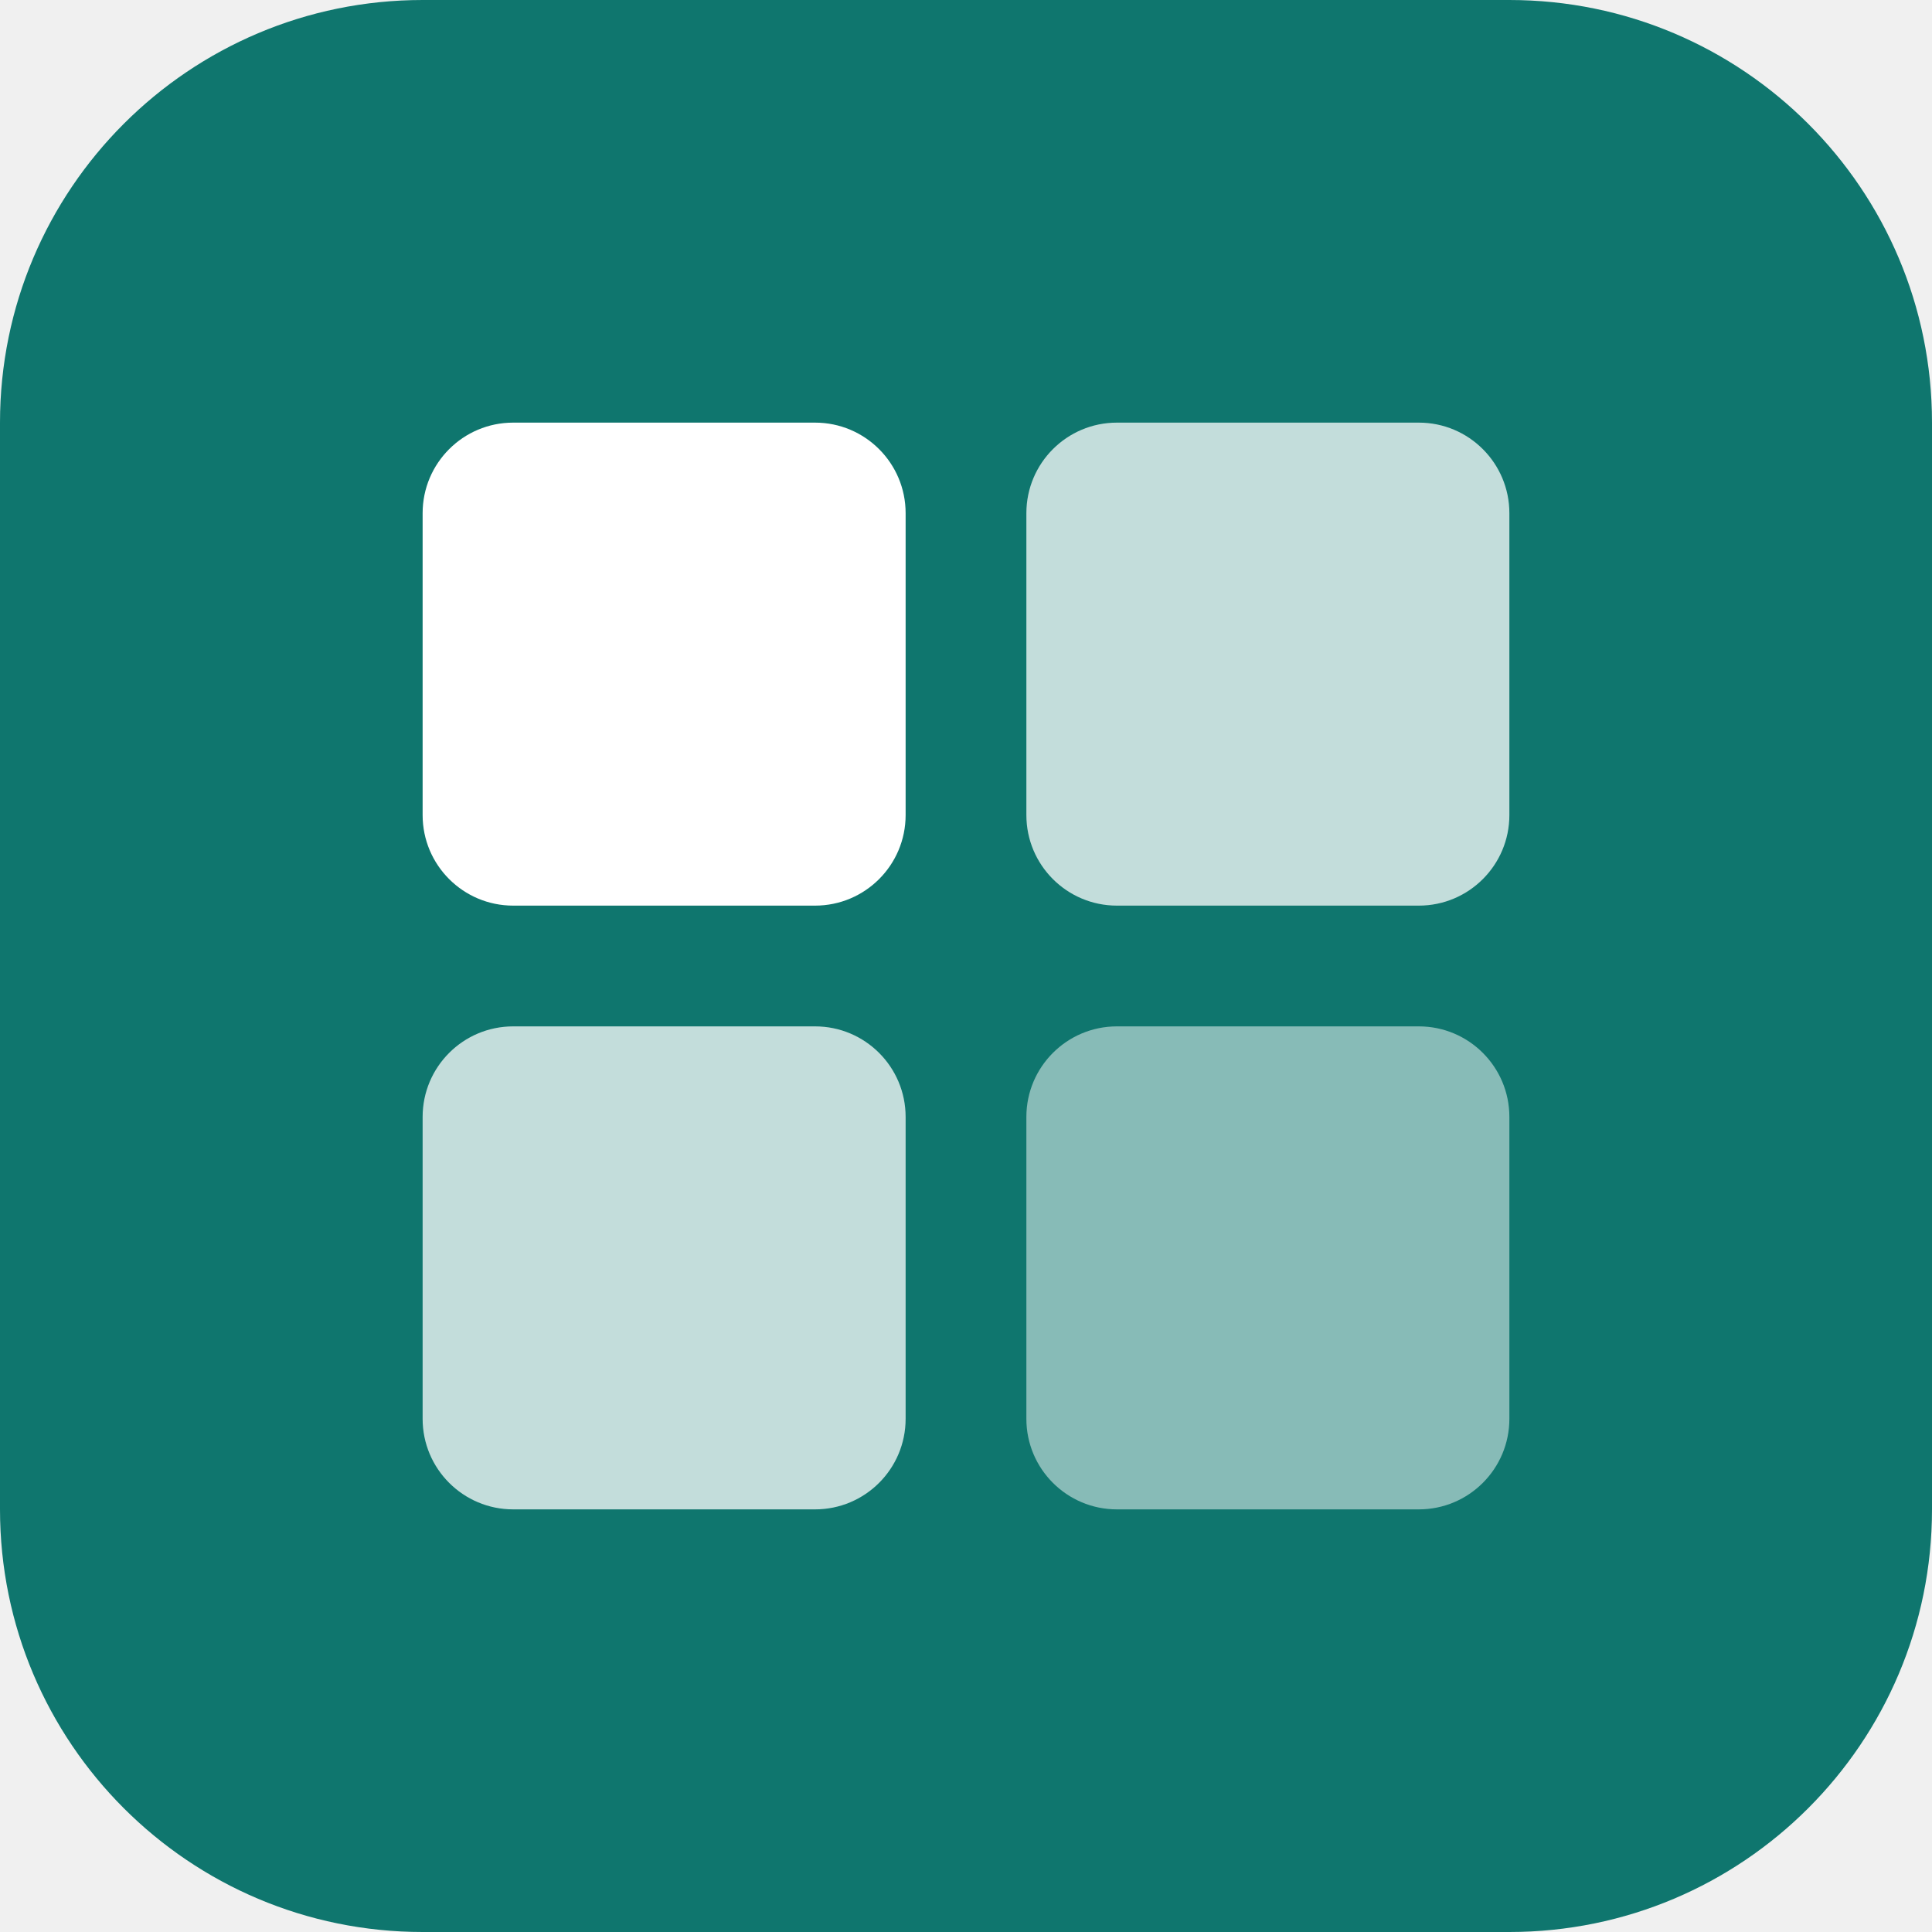
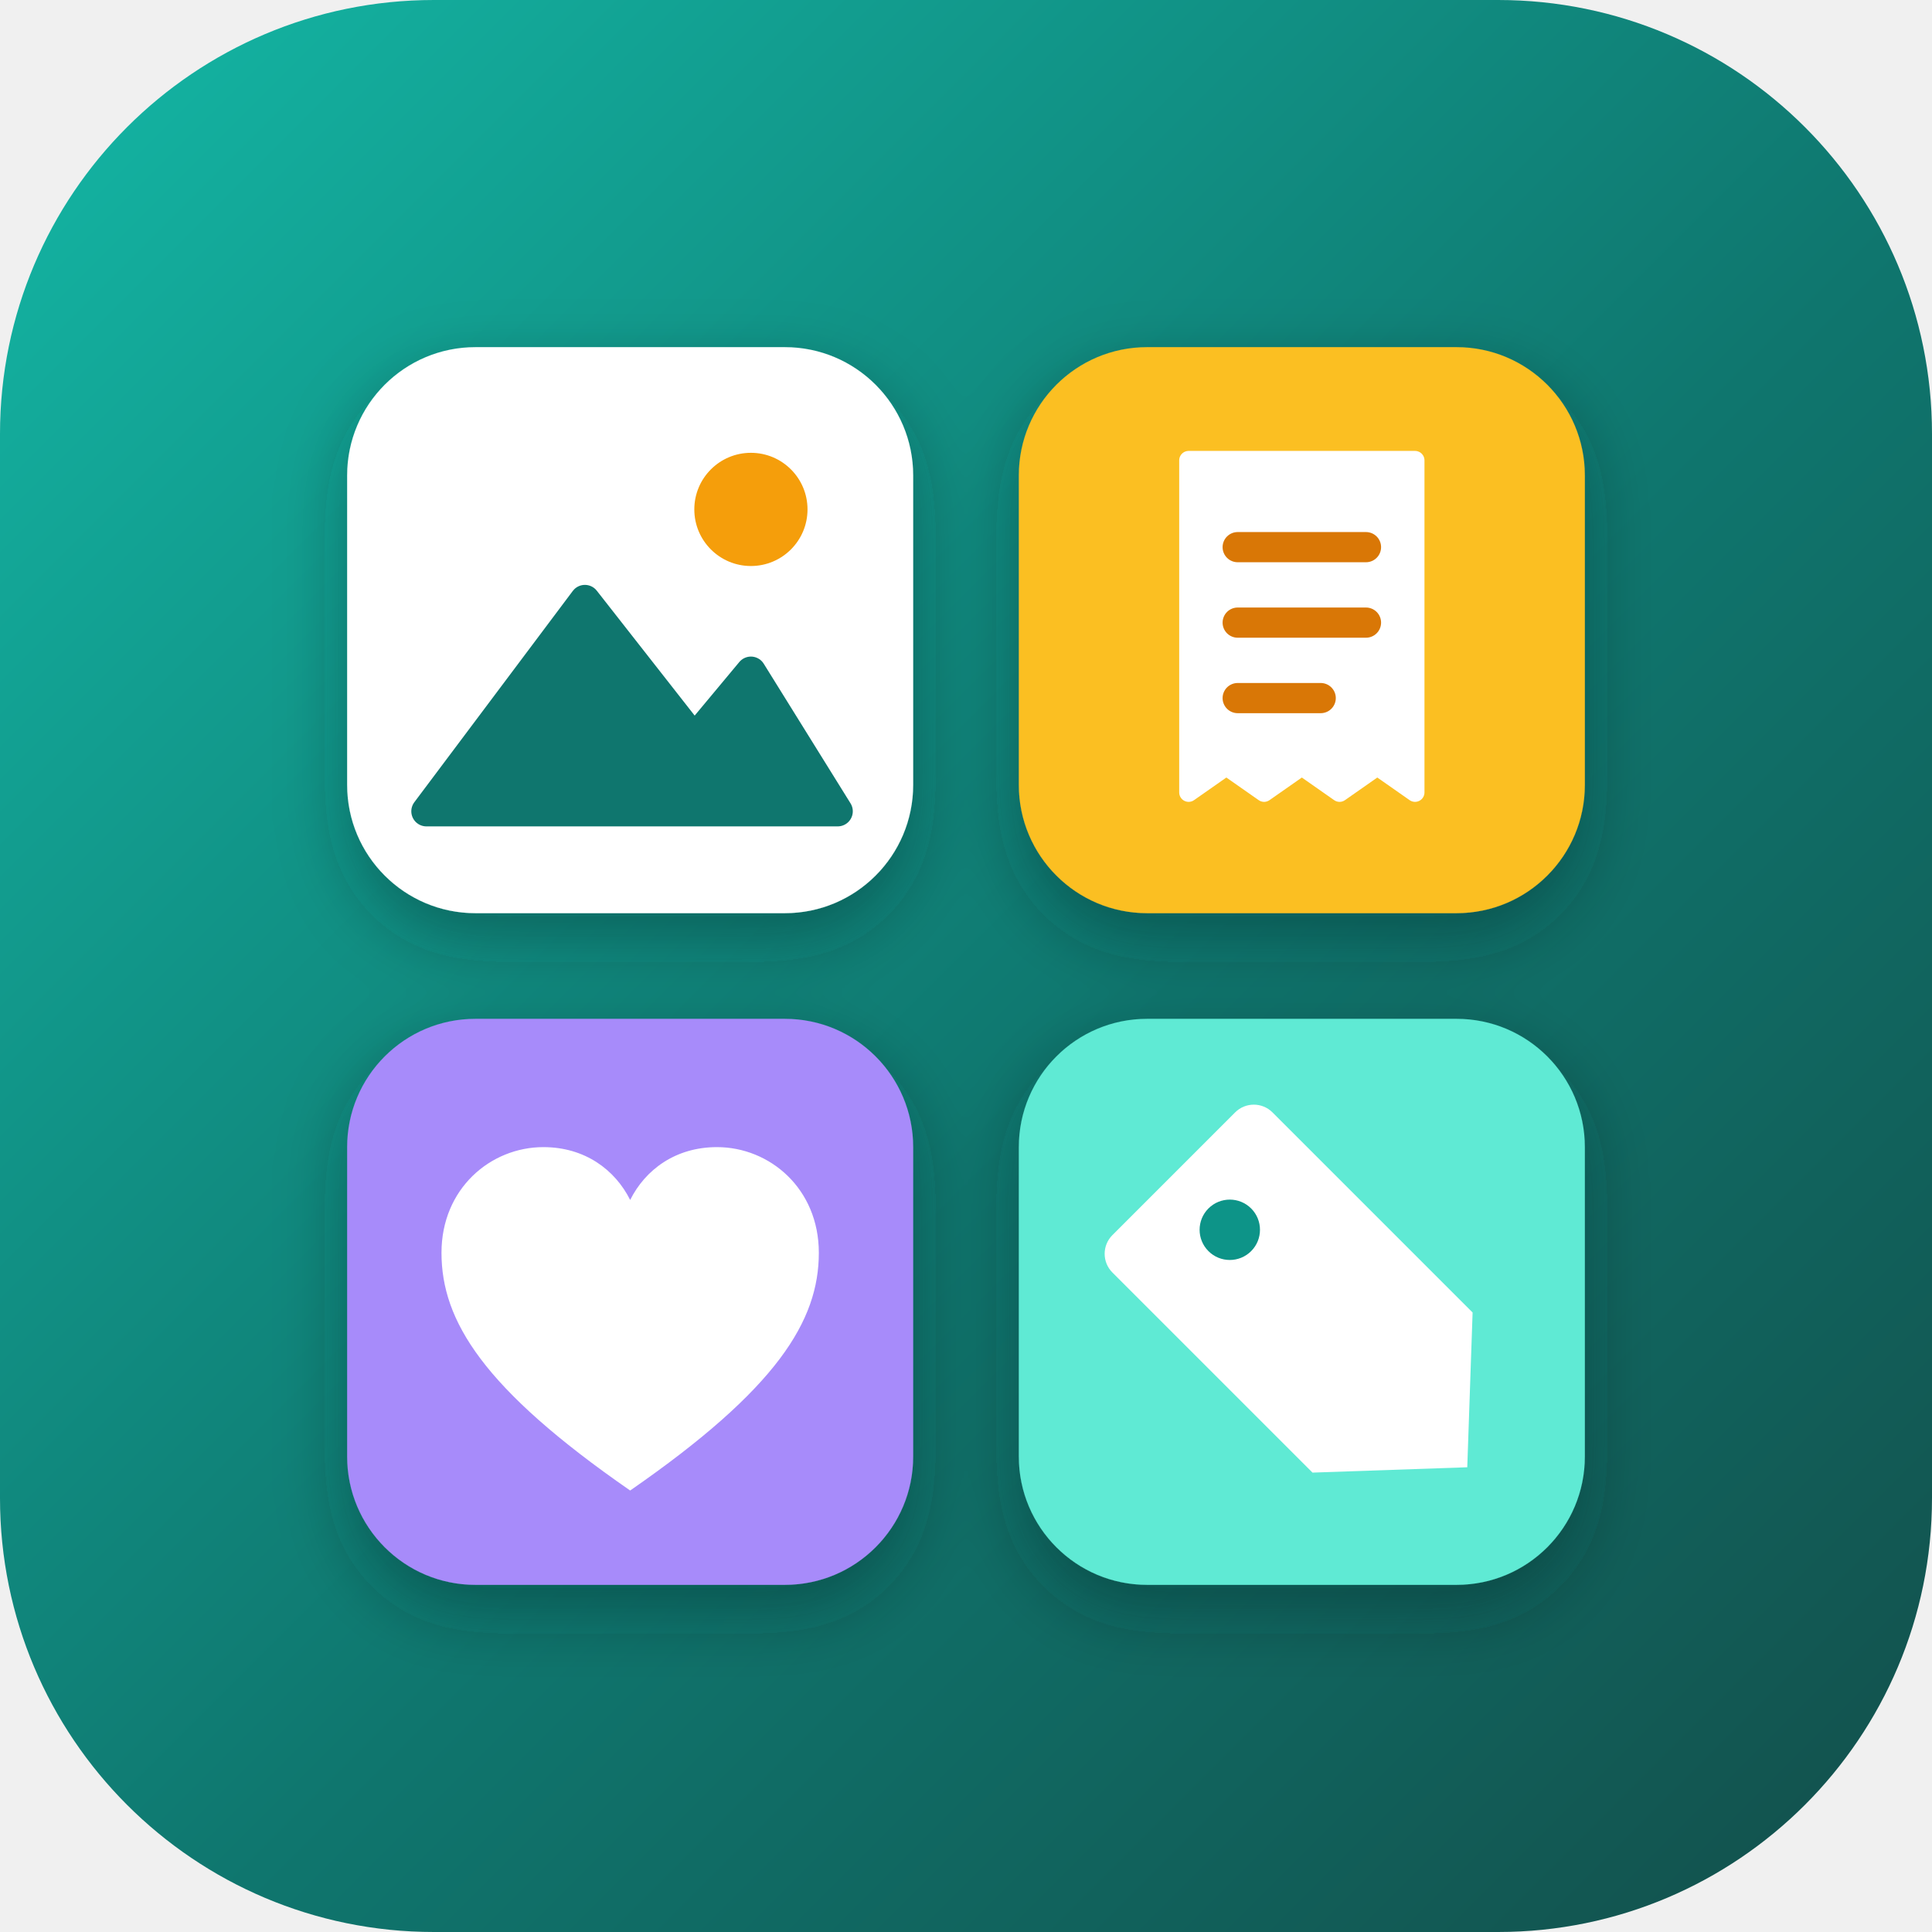
- <svg xmlns="http://www.w3.org/2000/svg" viewBox="0 0 512 512">
-   <rect width="512" height="512" rx="112" fill="#0f766e" />
-   <g fill="#fff">
-     <rect x="112" y="112" width="128" height="128" rx="24" />
-     <rect x="272" y="112" width="128" height="128" rx="24" opacity=".75" />
-     <rect x="112" y="272" width="128" height="128" rx="24" opacity=".75" />
-     <rect x="272" y="272" width="128" height="128" rx="24" opacity=".5" />
+ <svg xmlns="http://www.w3.org/2000/svg" viewBox="0 0 1024 1024">
+   <defs>
+     <linearGradient id="bg" x1="0" y1="0" x2="1" y2="1">
+       <stop offset="0" stop-color="#14b8a6" />
+       <stop offset=".55" stop-color="#0f766e" />
+       <stop offset="1" stop-color="#134e4a" />
+     </linearGradient>
+     <filter id="sh" x="-20%" y="-20%" width="140%" height="150%">
+       <feDropShadow dx="0" dy="14" stdDeviation="18" flood-color="#042f2e" flood-opacity=".35" />
+     </filter>
+   </defs>
+   <clipPath id="r">
+     <rect width="1024" height="1024" rx="230" />
+   </clipPath>
+   <g clip-path="url(#r)">
+     <rect width="1024" height="1024" fill="url(#bg)" />
+     <g filter="url(#sh)">
+       <rect x="184" y="184" width="300" height="300" rx="68" fill="#fff" />
+       <rect x="540" y="184" width="300" height="300" rx="68" fill="#fbbf24" />
+       <rect x="184" y="540" width="300" height="300" rx="68" fill="#a78bfa" />
+       <rect x="540" y="540" width="300" height="300" rx="68" fill="#5eead4" />
+     </g>
+     <circle cx="398" cy="270" r="30" fill="#f59e0b" />
+     <path d="M226 430 L310 318 L368 392 L398 356 L444 430 Z" fill="#0f766e" stroke="#0f766e" stroke-width="16" stroke-linejoin="round" />
+     <path d="M630 244 h120 v176 l-20 -14 -20 14 -20 -14 -20 14 -20 -14 -20 14 z" fill="#fff" stroke="#fff" stroke-width="10" stroke-linejoin="round" />
+     <g stroke="#d97706" stroke-width="16" stroke-linecap="round">
+       <line x1="656" y1="290" x2="724" y2="290" />
+       <line x1="656" y1="330" x2="724" y2="330" />
+       <line x1="656" y1="370" x2="700" y2="370" />
+     </g>
+     <path d="M334 790 C 256 736 234 700 234 664 C 234 630 260 608 288 608 C 310 608 326 620 334 636 C 342 620 358 608 380 608 C 408 608 434 630 434 664 C 434 700 412 736 334 790 Z" fill="#fff" />
+     <g transform="translate(690 690) rotate(-45)">
+       <path d="M-46 -96 h92 a14 14 0 0 1 14 14 v150 l-60 56 -60 -56 v-150 a14 14 0 0 1 14 -14 z" fill="#fff" />
+       <circle cx="0" cy="-54" r="16" fill="#0d9488" />
+     </g>
  </g>
</svg>
